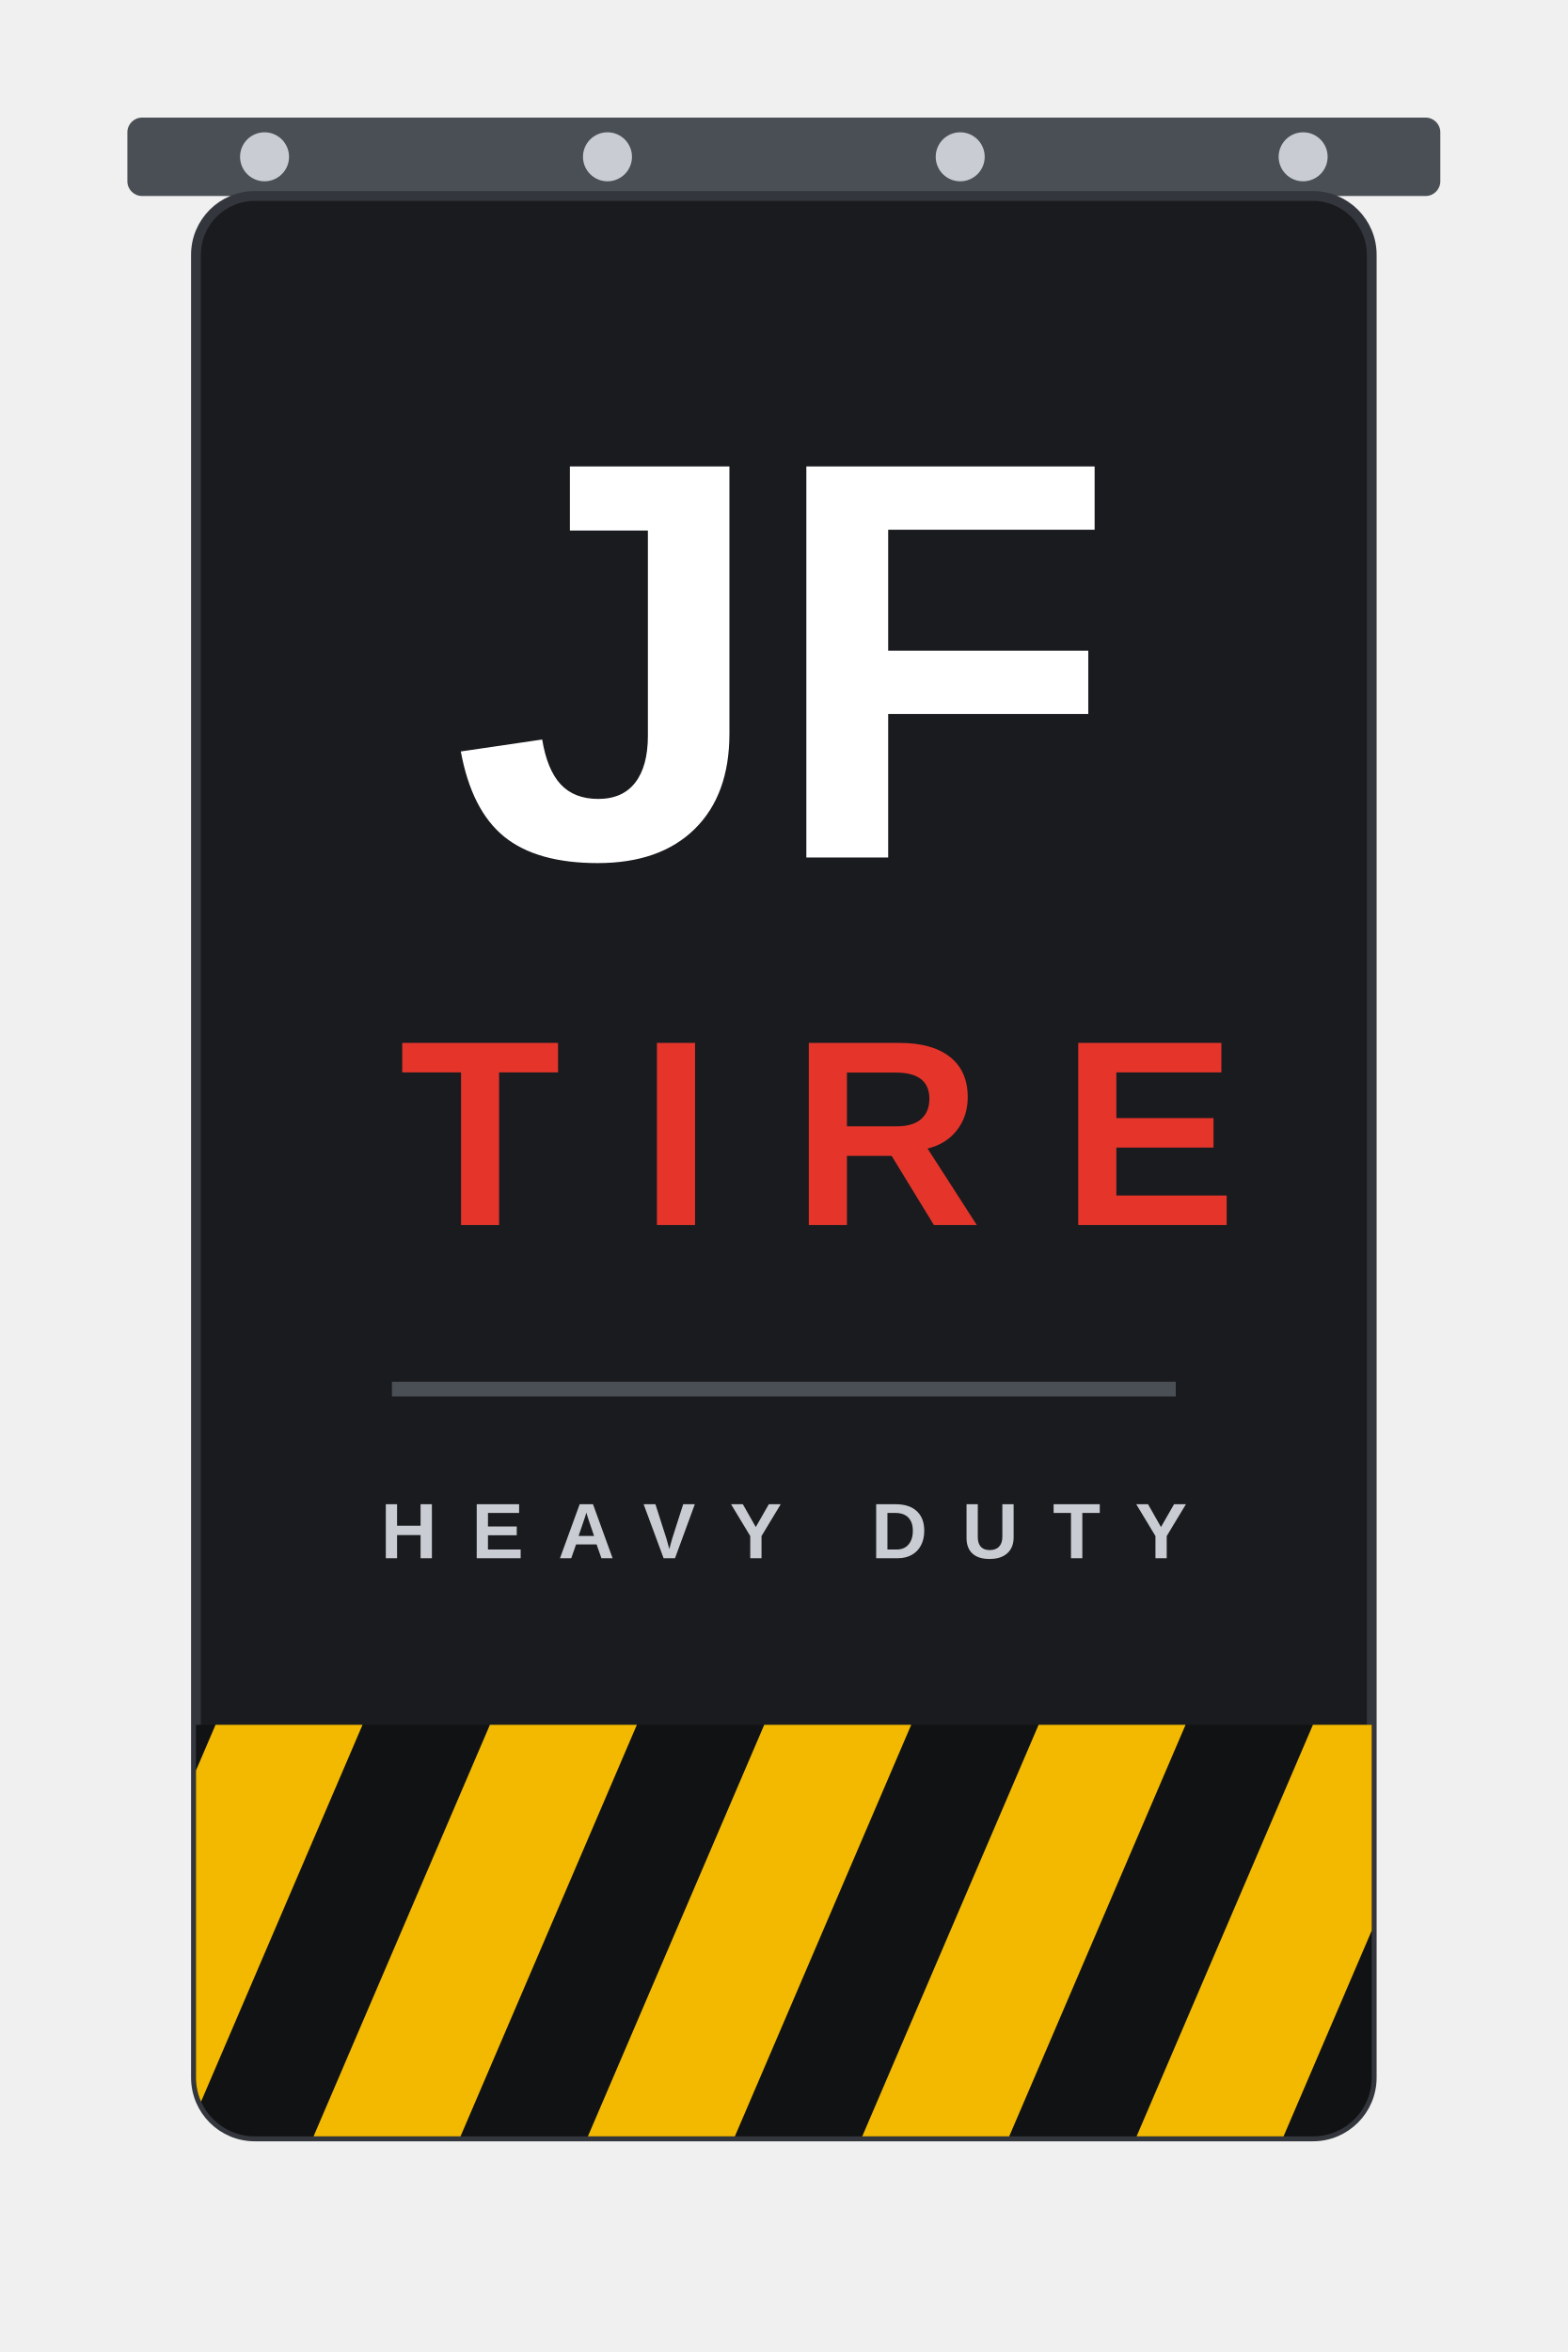
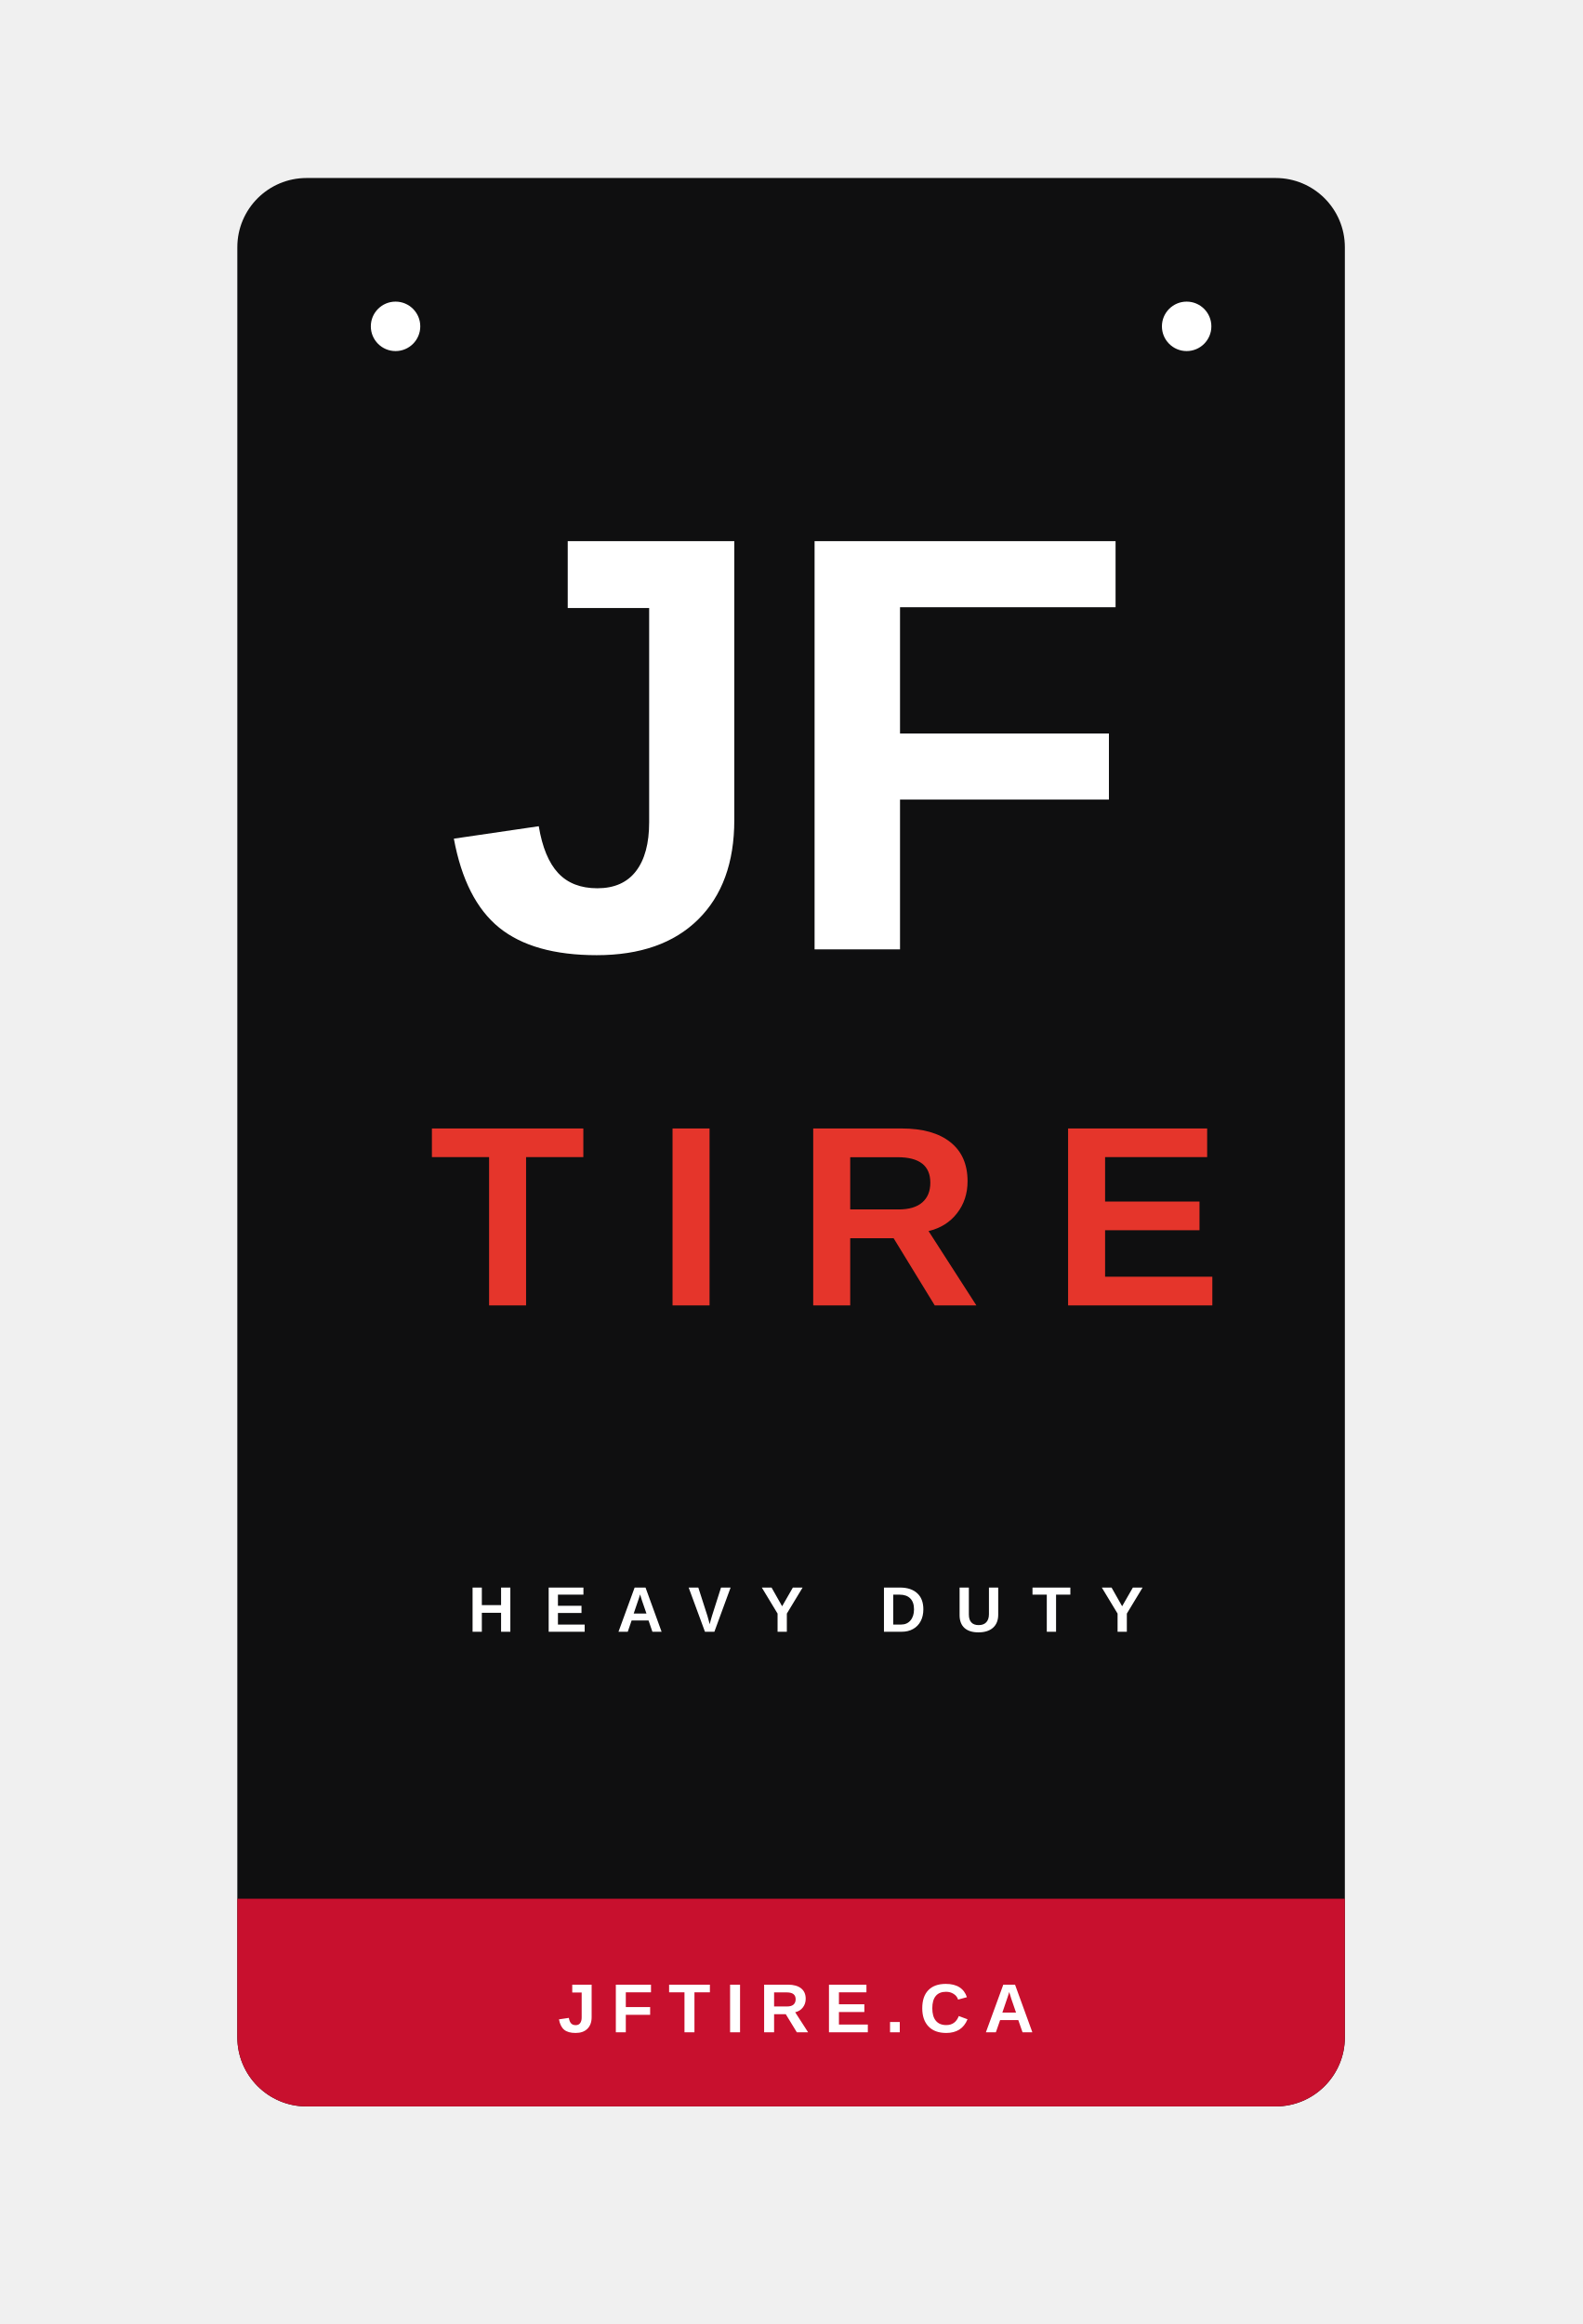
- <svg xmlns="http://www.w3.org/2000/svg" viewBox="0 0 320 480" font-family="'Arial Black',Arial,'Helvetica Neue',sans-serif">
+ <svg xmlns="http://www.w3.org/2000/svg" viewBox="0 0 320 470" font-family="'Arial Black',Arial,'Helvetica Neue',sans-serif">
  <defs>
    <clipPath id="flapclip">
-       <rect x="40" y="40" width="240" height="396" rx="12" />
+       <rect x="48" y="36" width="224" height="390" rx="14" />
    </clipPath>
  </defs>
-   <rect x="26" y="24" width="268" height="16" rx="3" fill="#4A4E55" />
-   <g fill="#C9CDD3">
-     <circle cx="54" cy="32" r="5" />
-     <circle cx="124" cy="32" r="5" />
-     <circle cx="196" cy="32" r="5" />
-     <circle cx="266" cy="32" r="5" />
-   </g>
-   <rect x="40" y="40" width="240" height="396" rx="12" fill="#1A1B1E" stroke="#33363C" stroke-width="2" />
+   <rect x="48" y="36" width="224" height="390" rx="14" fill="#0F0F10" />
  <g clip-path="url(#flapclip)">
-     <text x="160" y="175" text-anchor="middle" font-size="116" font-weight="900" fill="#FFFFFF">JF</text>
-     <text x="167" y="250" text-anchor="middle" font-size="54" font-weight="900" letter-spacing="16" fill="#E5352B">TIRE</text>
-     <rect x="80" y="282" width="160" height="3" fill="#4A4E55" />
-     <text x="160" y="318" text-anchor="middle" font-family="Arial,sans-serif" font-size="16" font-weight="700" letter-spacing="7" fill="#C9CDD3">HEAVY DUTY</text>
-     <rect x="40" y="352" width="240" height="84" fill="#111214" />
-     <g fill="#F2B900">
-       <path d="M8 436 l36 -84 h30 l-36 84 z" />
-       <path d="M64 436 l36 -84 h30 l-36 84 z" />
-       <path d="M120 436 l36 -84 h30 l-36 84 z" />
-       <path d="M176 436 l36 -84 h30 l-36 84 z" />
-       <path d="M232 436 l36 -84 h30 l-36 84 z" />
-       <path d="M288 436 l36 -84 h30 l-36 84 z" />
-     </g>
+     <circle cx="80" cy="66" r="5" fill="#FFFFFF" />
+     <circle cx="240" cy="66" r="5" fill="#FFFFFF" />
+     <text x="160" y="192" text-anchor="middle" font-size="120" font-weight="900" fill="#FFFFFF">JF</text>
+     <text x="167" y="264" text-anchor="middle" font-size="52" font-weight="900" letter-spacing="14" fill="#E5352B">TIRE</text>
+     <text x="163" y="330" text-anchor="middle" font-family="Arial,sans-serif" font-size="13" font-weight="700" letter-spacing="6" fill="#FFFFFF">HEAVY DUTY</text>
+     <rect x="48" y="384" width="224" height="42" fill="#C8102E" />
+     <text x="161" y="411" text-anchor="middle" font-family="Arial,sans-serif" font-size="14" font-weight="700" letter-spacing="3" fill="#FFFFFF">JFTIRE.CA</text>
  </g>
</svg>
